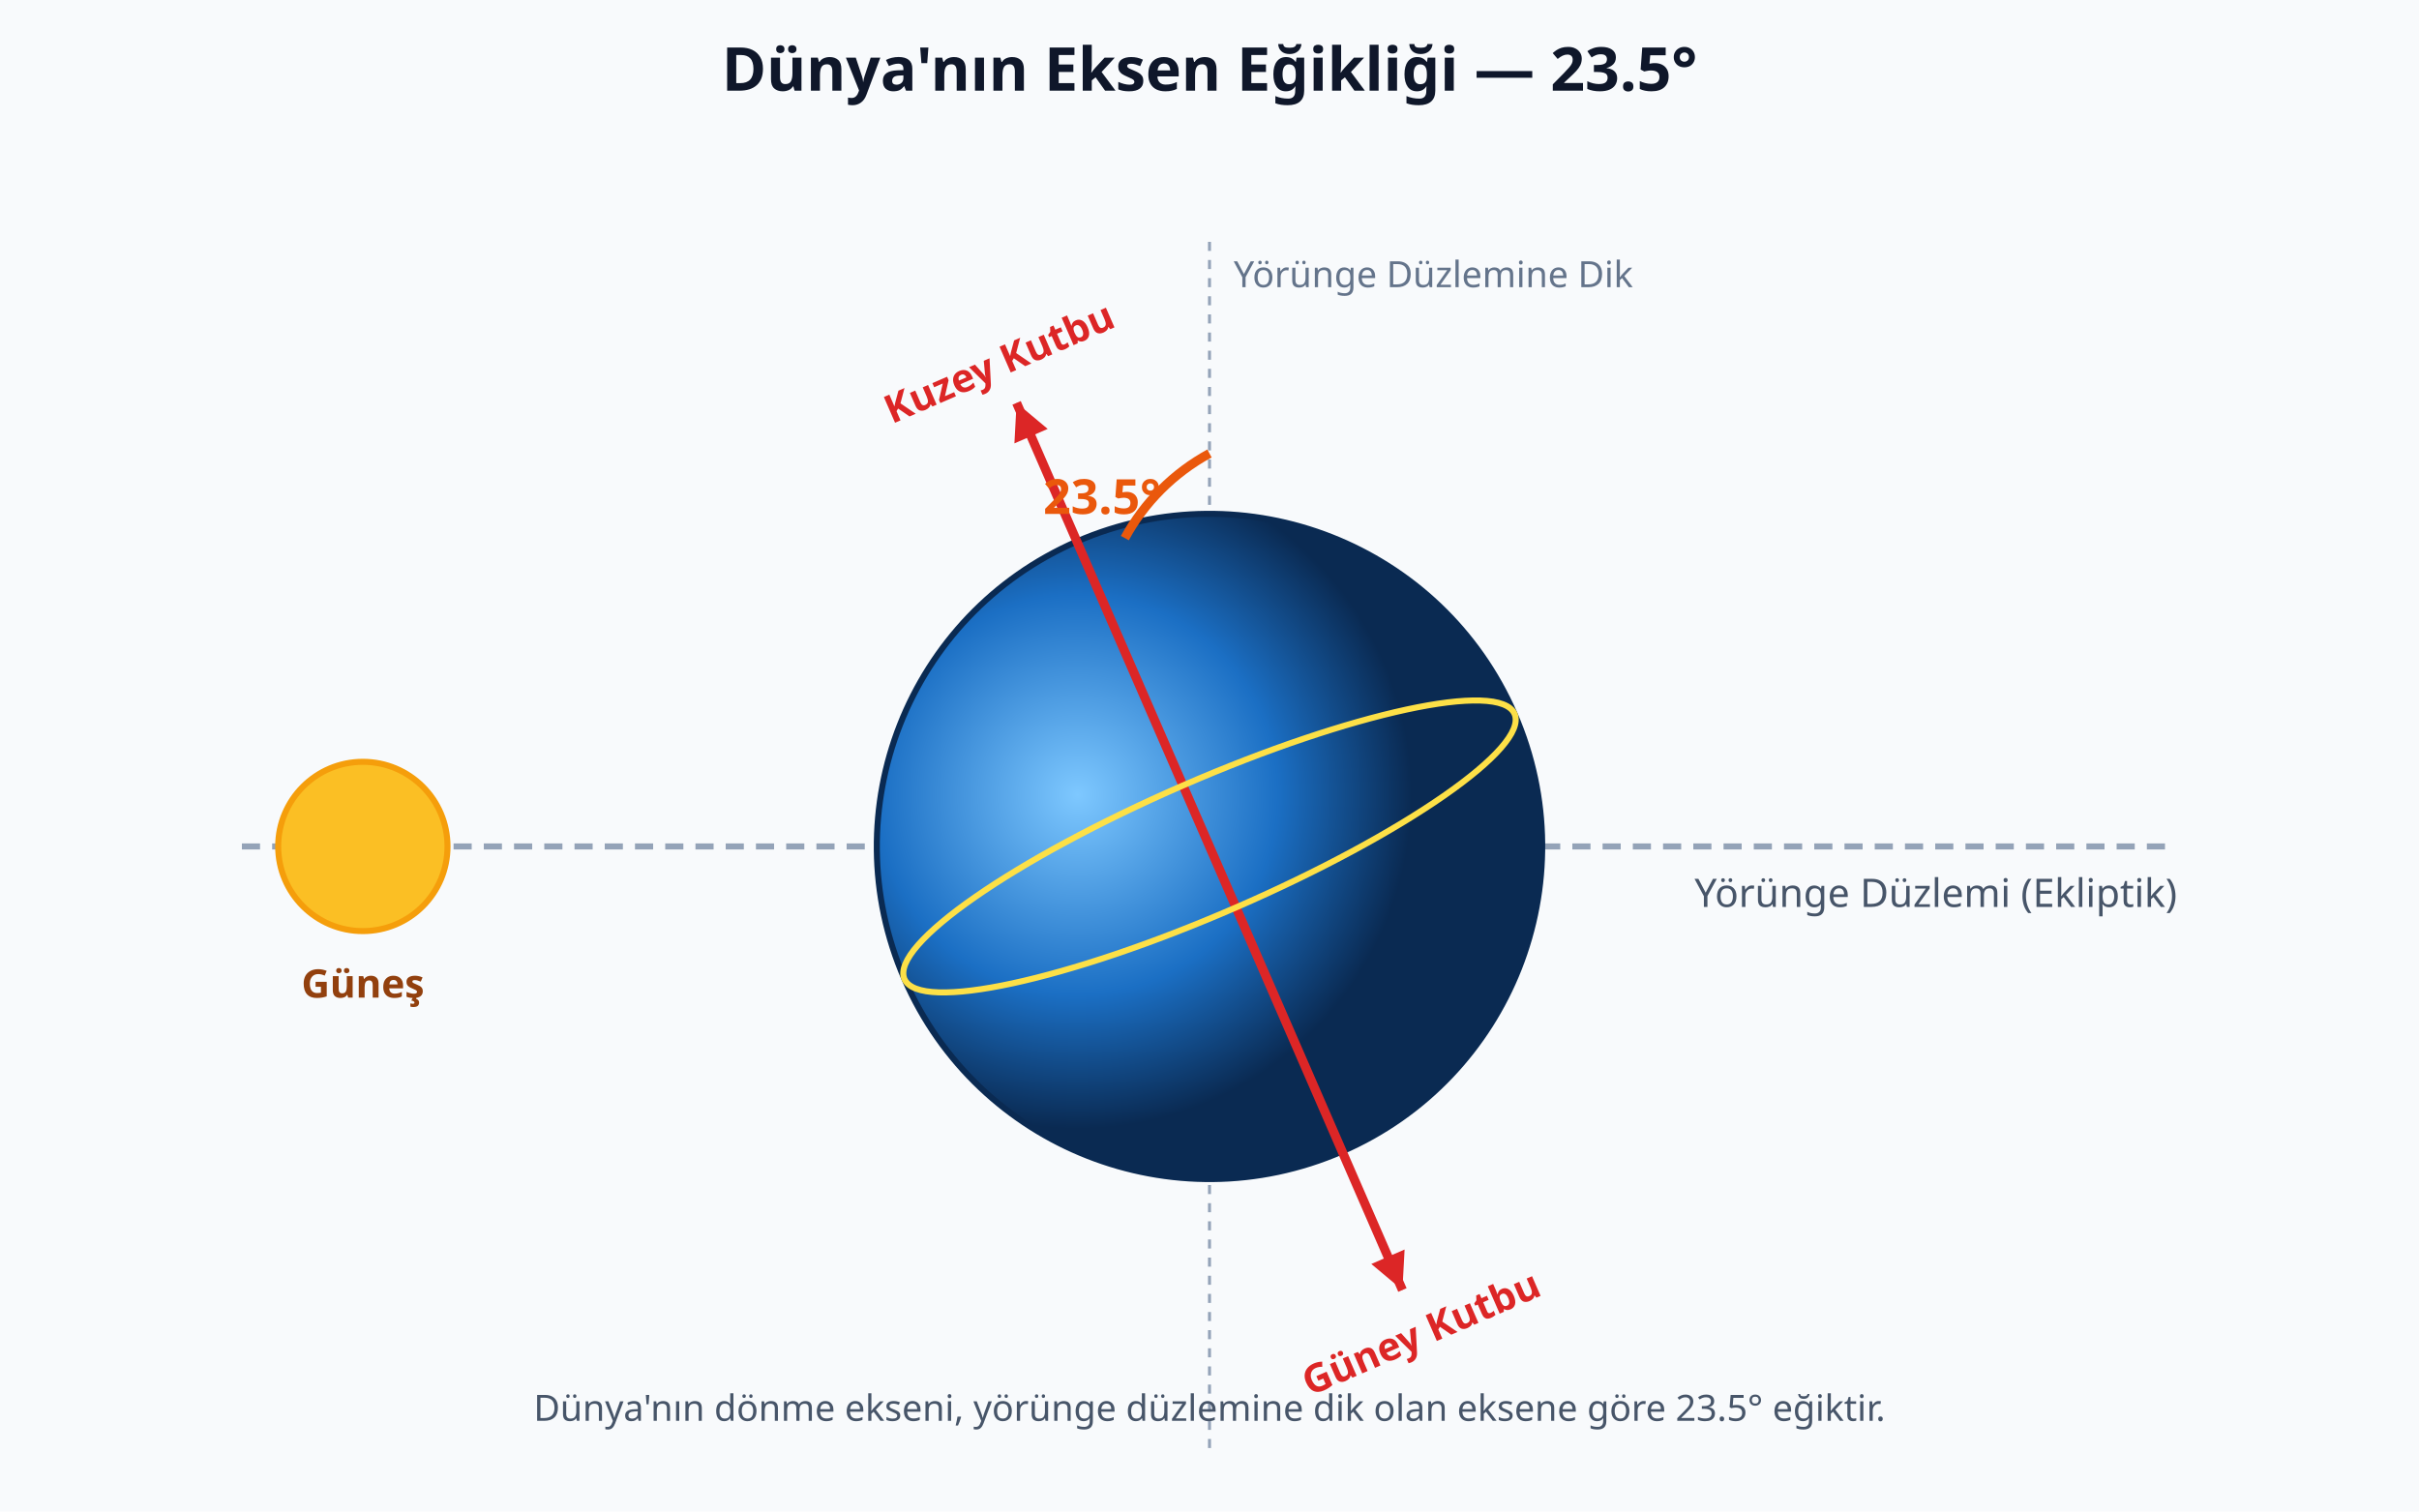
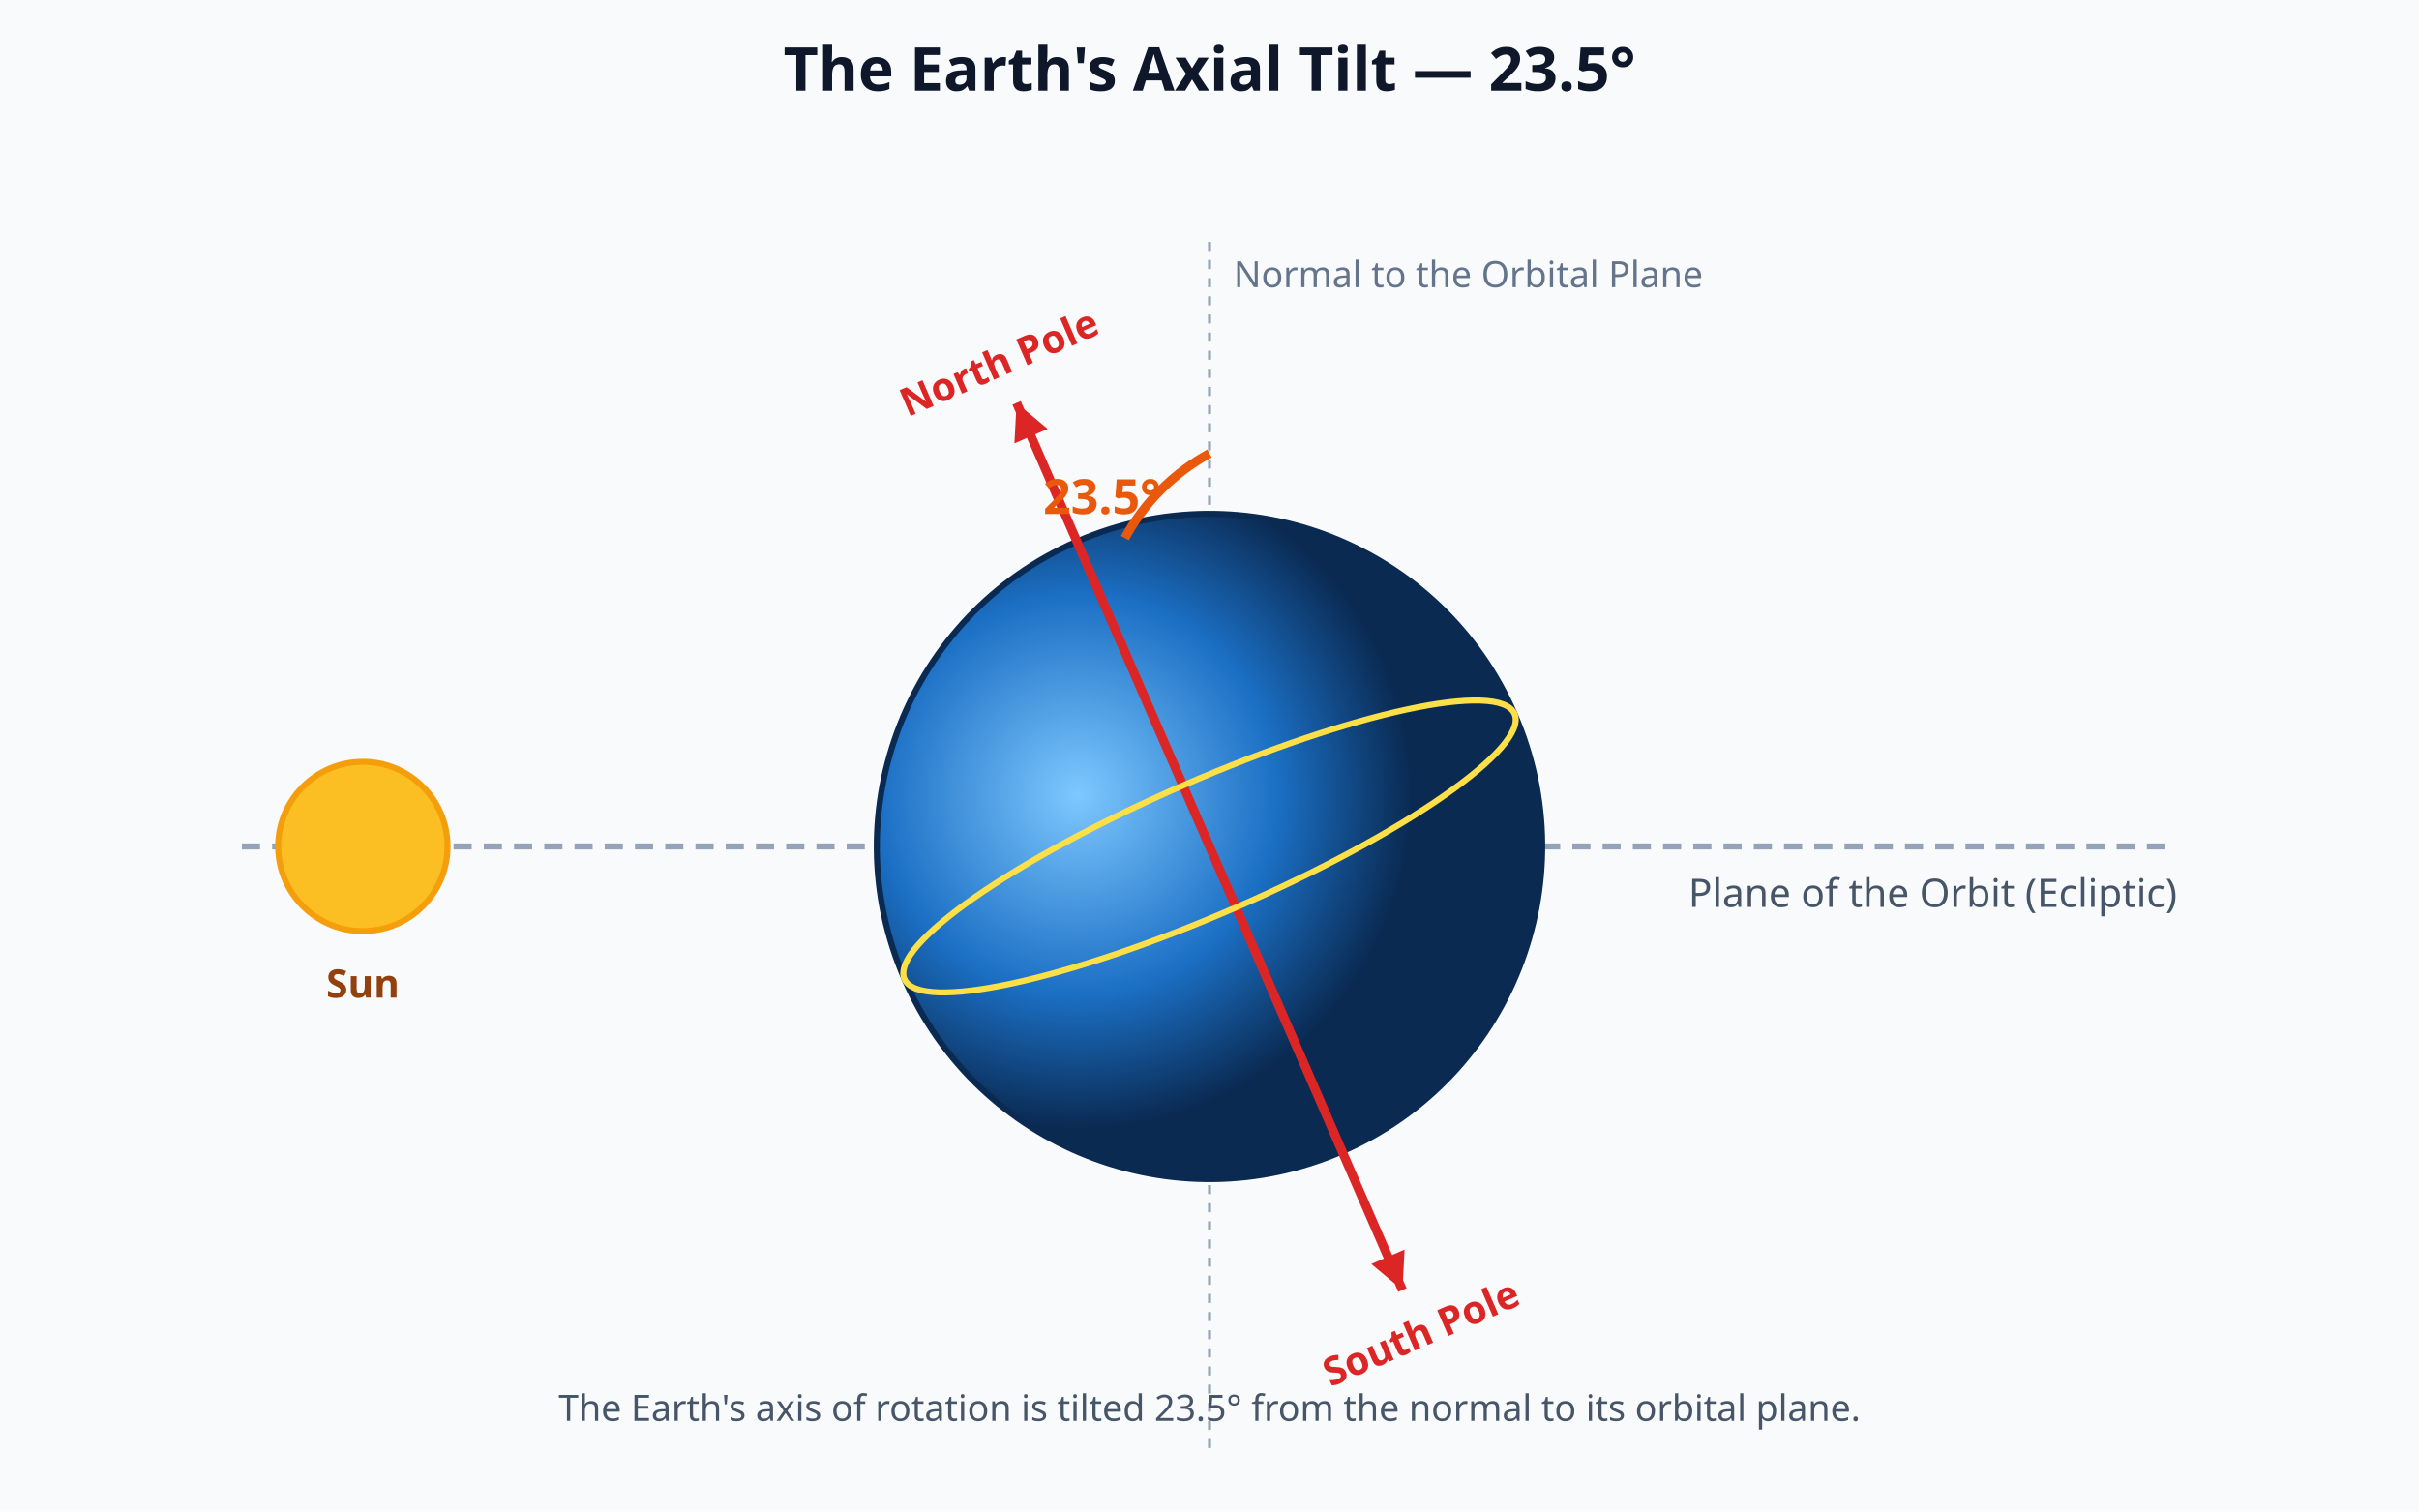
<svg xmlns="http://www.w3.org/2000/svg" viewBox="0 0 800 500" font-family="system-ui,sans-serif">
  <defs>
    <radialGradient id="earthG" cx="0.35" cy="0.35">
      <stop offset="0%" stop-color="#7ec8ff" />
      <stop offset="60%" stop-color="#1b6fc4" />
      <stop offset="100%" stop-color="#0a2a52" />
    </radialGradient>
  </defs>
  <rect width="800" height="500" fill="#f8fafc" />
-   <text x="400" y="30" text-anchor="middle" font-size="20" font-weight="700" fill="#0f172a">Dünya'nın Eksen Eğikliği — 23.5°</text>
+   <text x="400" y="30" text-anchor="middle" font-size="20" font-weight="700" fill="#0f172a">The Earth's Axial Tilt — 23.5°</text>
  <line x1="80" y1="280" x2="720" y2="280" stroke="#94a3b8" stroke-width="2" stroke-dasharray="6 4" />
-   <text x="720" y="300" text-anchor="end" font-size="13" fill="#475569">Yörünge Düzlemi (Ekliptik)</text>
+   <text x="720" y="300" text-anchor="end" font-size="13" fill="#475569">Plane of the Orbit (Ecliptic)</text>
  <line x1="400" y1="80" x2="400" y2="480" stroke="#94a3b8" stroke-width="1" stroke-dasharray="3 3" />
-   <text x="408" y="95" font-size="12" fill="#64748b">Yörünge Düzlemine Dik</text>
+   <text x="408" y="95" font-size="12" fill="#64748b">Normal to the Orbital Plane</text>
  <g transform="translate(400,280) rotate(-23.5)">
    <circle r="110" fill="url(#earthG)" stroke="#0a2a52" stroke-width="2" />
    <line x1="0" y1="-160" x2="0" y2="160" stroke="#dc2626" stroke-width="3" />
    <polygon points="0,-160 -6,-148 6,-148" fill="#dc2626" />
    <polygon points="0,160 -6,148 6,148" fill="#dc2626" />
    <ellipse cx="0" cy="0" rx="110" ry="22" fill="none" stroke="#fde047" stroke-width="2" />
-     <text x="0" y="-170" text-anchor="middle" font-size="13" font-weight="600" fill="#dc2626">Kuzey Kutbu</text>
-     <text x="0" y="180" text-anchor="middle" font-size="13" font-weight="600" fill="#dc2626">Güney Kutbu</text>
+     <text x="0" y="-170" text-anchor="middle" font-size="13" font-weight="600" fill="#dc2626">North Pole</text>
+     <text x="0" y="180" text-anchor="middle" font-size="13" font-weight="600" fill="#dc2626">South Pole</text>
  </g>
  <path d="M 400 150 A 70 70 0 0 0 372 178" fill="none" stroke="#ea580c" stroke-width="3" />
  <text x="345" y="170" font-size="16" font-weight="700" fill="#ea580c">23.5°</text>
  <circle cx="120" cy="280" r="28" fill="#fbbf24" stroke="#f59e0b" stroke-width="2" />
-   <text x="120" y="330" text-anchor="middle" font-size="13" font-weight="600" fill="#92400e">Güneş</text>
-   <text x="400" y="470" text-anchor="middle" font-size="12" fill="#475569">Dünya'nın dönme ekseni, yörünge düzlemine dik olan eksene göre 23.5° eğiktir.</text>
+   <text x="120" y="330" text-anchor="middle" font-size="13" font-weight="600" fill="#92400e">Sun</text>
+   <text x="400" y="470" text-anchor="middle" font-size="12" fill="#475569">The Earth's axis of rotation is tilted 23.5° from the normal to its orbital plane.</text>
</svg>
